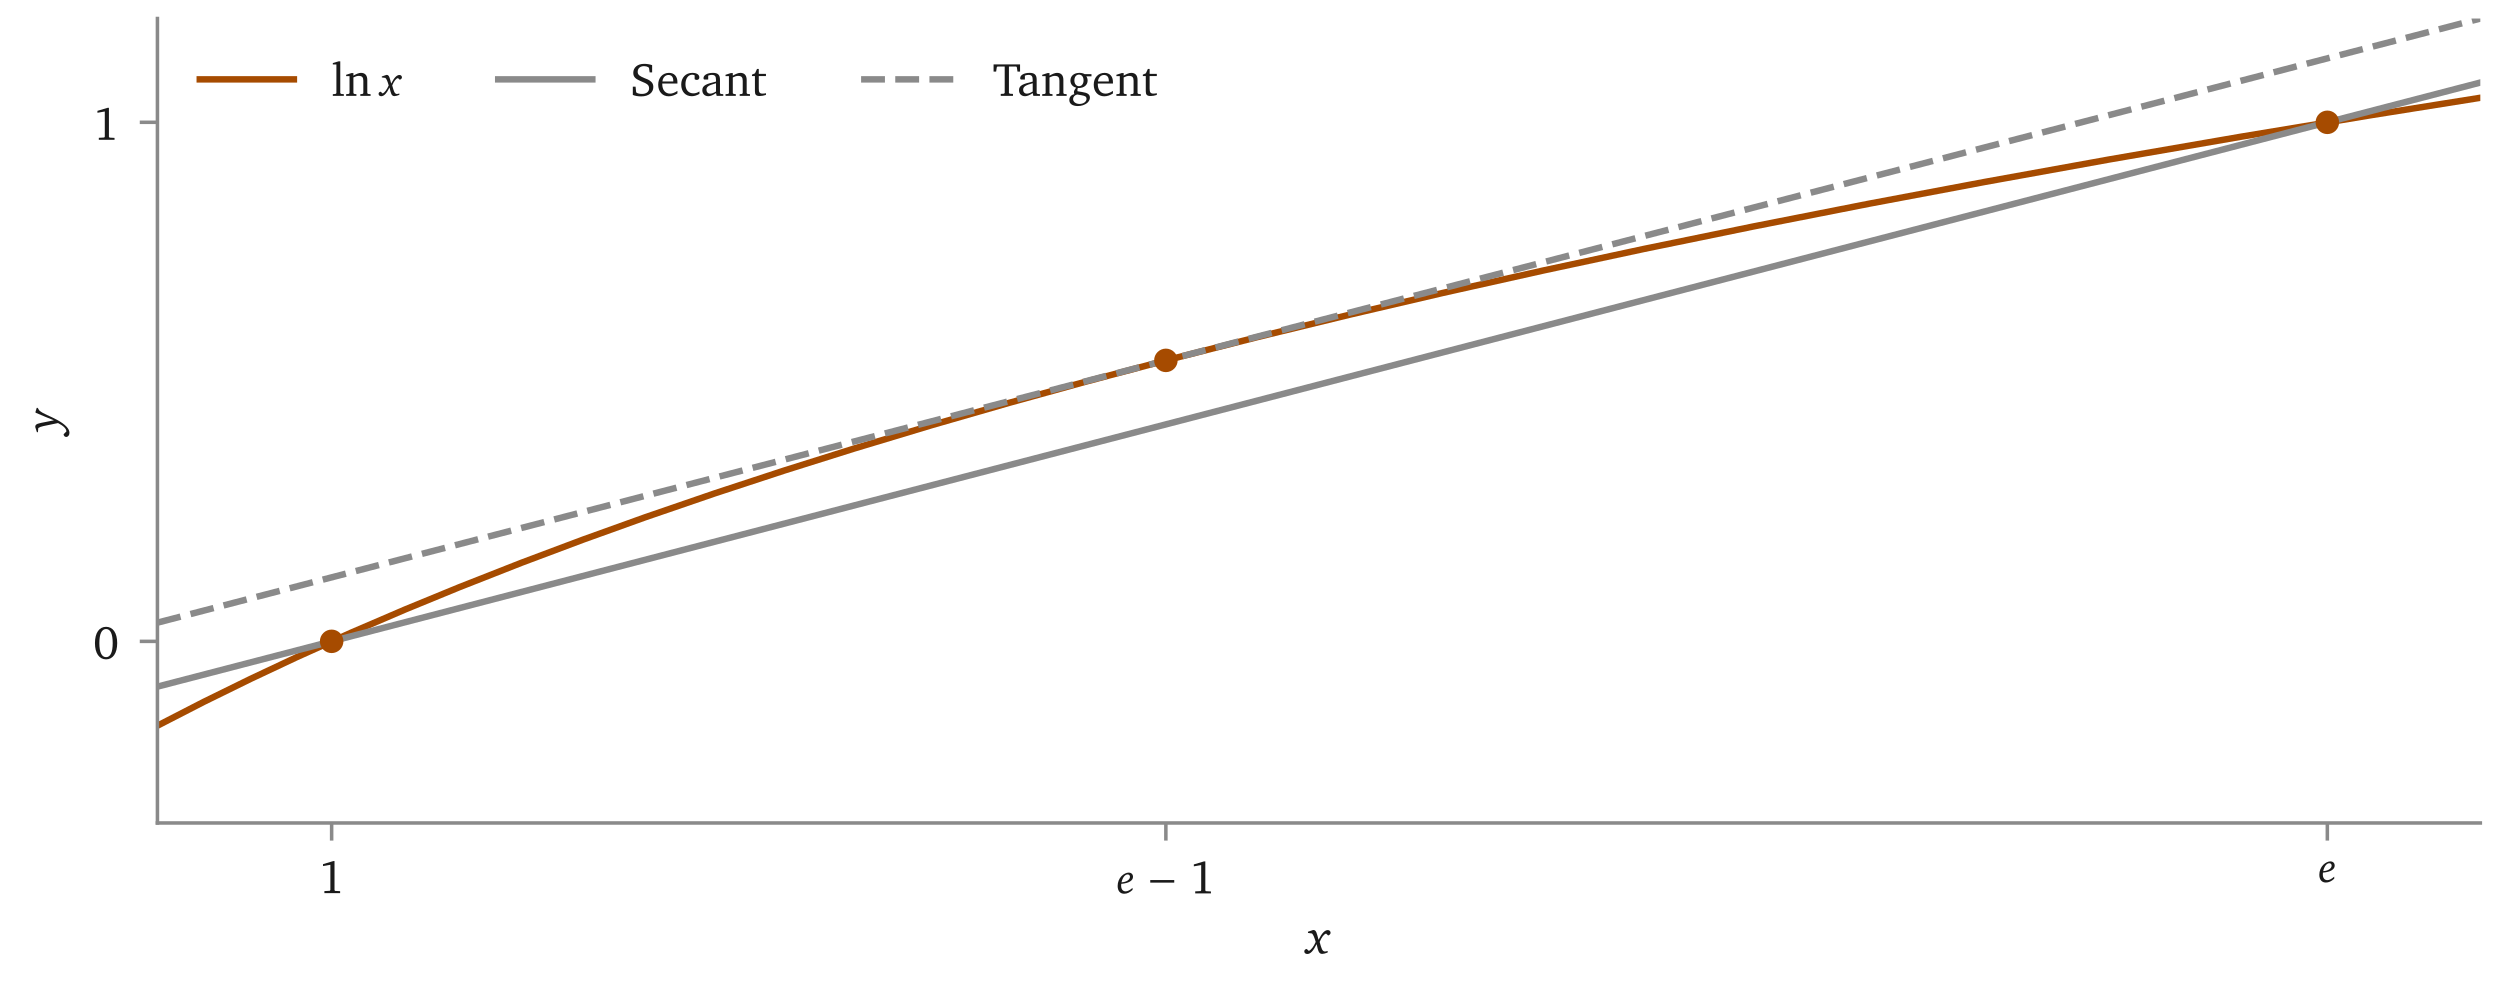
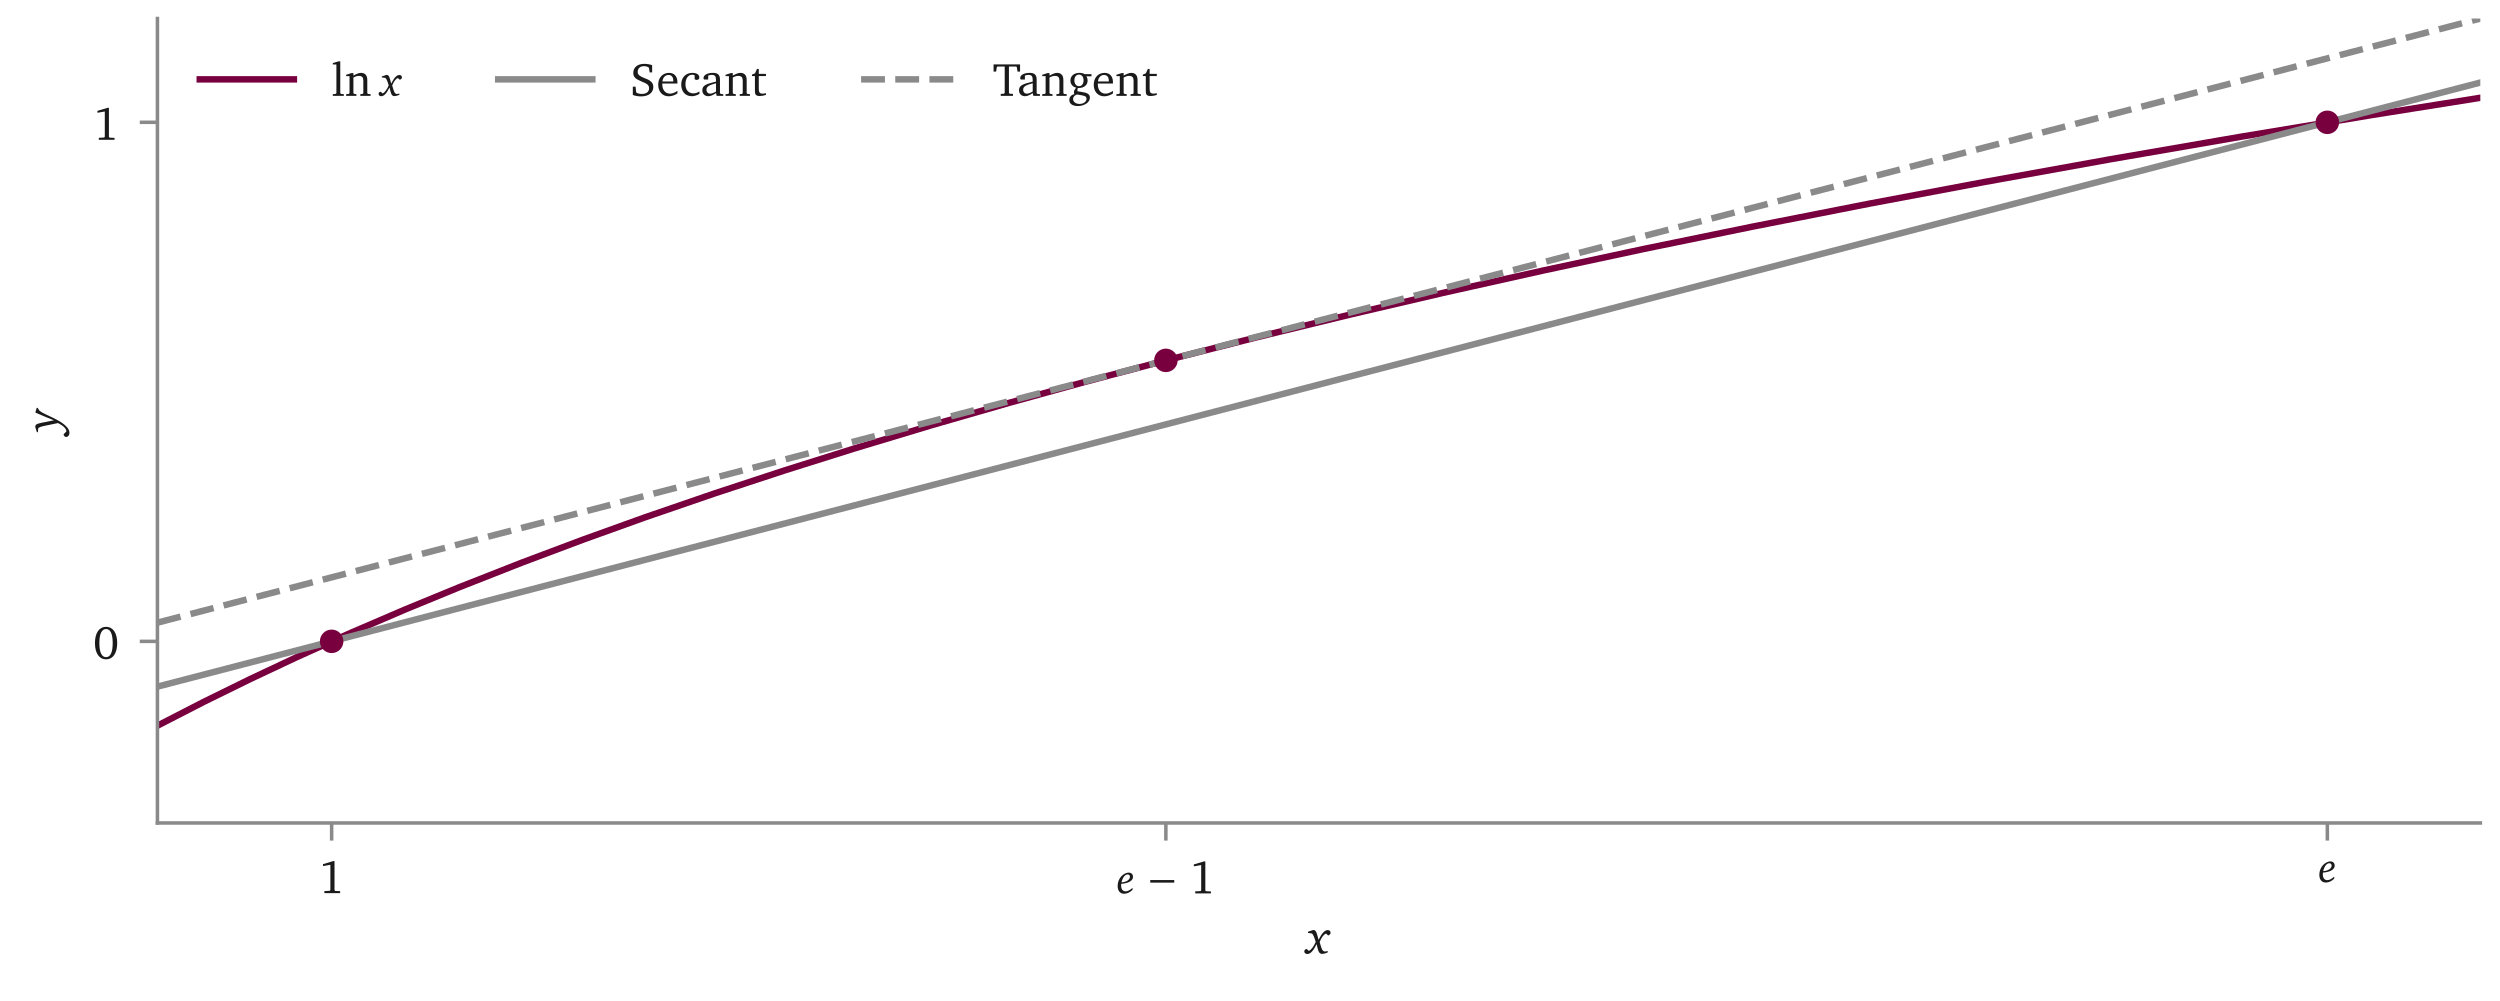
<svg xmlns="http://www.w3.org/2000/svg" xmlns:xlink="http://www.w3.org/1999/xlink" width="424.8pt" height="169.92pt" viewBox="0 0 424.8 169.92" version="1.2">
  <defs>
    <g>
      <symbol overflow="visible" id="glyph0-0">
        <path style="stroke:none;" d="M 0.391 0 L 3.578 0 L 3.578 -4.25 L 0.391 -4.25 Z M 0.797 -0.391 L 0.797 -3.844 L 3.188 -3.844 L 3.188 -0.391 Z M 0.797 -0.391 " />
      </symbol>
      <symbol overflow="visible" id="glyph0-1">
        <path style="stroke:none;" d="M 2.484 -5.438 L 0.75 -4.922 L 0.75 -4.594 L 2 -4.812 L 2 -0.531 L 1.906 -0.391 L 0.984 -0.344 L 0.984 0 L 3.656 0 L 3.656 -0.328 L 2.797 -0.375 L 2.703 -0.5 L 2.703 -5.438 Z M 2.484 -5.438 " />
      </symbol>
      <symbol overflow="visible" id="glyph0-2">
        <path style="stroke:none;" d="M 2.219 -5.438 C 1.078 -5.438 0.328 -4.438 0.328 -2.672 C 0.328 -0.922 1.078 0.094 2.219 0.094 C 3.359 0.094 4.109 -0.922 4.109 -2.672 C 4.109 -4.438 3.359 -5.438 2.219 -5.438 Z M 2.219 -5.062 C 2.953 -5.062 3.344 -4.25 3.344 -2.672 C 3.344 -1.094 2.953 -0.281 2.219 -0.281 C 1.484 -0.281 1.078 -1.094 1.078 -2.672 C 1.078 -4.25 1.484 -5.062 2.219 -5.062 Z M 2.219 -5.062 " />
      </symbol>
      <symbol overflow="visible" id="glyph0-3">
        <path style="stroke:none;" d="M 0.219 0 L 2.094 0 L 2.094 -0.281 L 1.641 -0.328 L 1.484 -0.453 L 1.484 -5.859 L 1.188 -5.859 L 0.219 -5.578 L 0.219 -5.328 L 0.828 -5.328 L 0.828 -0.453 L 0.688 -0.328 L 0.219 -0.281 Z M 0.219 0 " />
      </symbol>
      <symbol overflow="visible" id="glyph0-4">
        <path style="stroke:none;" d="M 0.234 0 L 1.984 0 L 1.984 -0.281 L 1.609 -0.328 L 1.469 -0.453 L 1.469 -3.125 C 1.812 -3.297 2.109 -3.391 2.359 -3.391 C 2.953 -3.391 3.156 -3.141 3.156 -2.562 L 3.156 -0.453 L 3.031 -0.328 L 2.641 -0.281 L 2.641 0 L 4.391 0 L 4.391 -0.281 L 3.953 -0.328 L 3.828 -0.453 L 3.828 -2.703 C 3.828 -3.5 3.438 -3.906 2.75 -3.906 C 2.406 -3.906 2 -3.734 1.469 -3.438 L 1.469 -3.875 L 1.156 -3.875 L 0.234 -3.578 L 0.234 -3.344 L 0.812 -3.344 L 0.812 -0.453 L 0.672 -0.328 L 0.234 -0.281 Z M 0.234 0 " />
      </symbol>
      <symbol overflow="visible" id="glyph0-5">
        <path style="stroke:none;" d="M 0.484 -0.156 C 0.844 0 1.344 0.094 1.906 0.094 C 3.188 0.094 3.969 -0.562 3.969 -1.5 C 3.969 -1.859 3.859 -2.156 3.625 -2.375 C 3.266 -2.734 2.828 -2.875 2.422 -3.031 C 1.688 -3.344 1.312 -3.547 1.312 -4.078 C 1.312 -4.656 1.719 -5.047 2.391 -5.047 C 2.672 -5.047 2.906 -4.984 3.109 -4.875 L 3.234 -4.734 L 3.344 -3.984 L 3.766 -3.984 L 3.766 -5.219 C 3.297 -5.375 2.844 -5.438 2.406 -5.438 C 1.281 -5.438 0.562 -4.812 0.562 -3.906 C 0.562 -3.141 1.031 -2.844 1.906 -2.469 C 2.781 -2.094 3.25 -1.938 3.25 -1.281 C 3.25 -0.719 2.812 -0.328 2.047 -0.328 C 1.688 -0.328 1.375 -0.391 1.141 -0.516 L 1.047 -0.641 L 0.953 -1.562 L 0.484 -1.562 Z M 0.484 -0.156 " />
      </symbol>
      <symbol overflow="visible" id="glyph0-6">
        <path style="stroke:none;" d="M 3.562 -0.844 C 3.109 -0.547 2.719 -0.375 2.312 -0.375 C 1.516 -0.375 0.984 -0.984 0.984 -2.016 L 0.984 -2.094 L 3.562 -2.094 C 3.562 -2.188 3.562 -2.266 3.562 -2.344 C 3.562 -3.328 3 -3.906 2.141 -3.906 C 1.062 -3.906 0.297 -3.094 0.297 -1.891 C 0.297 -0.719 1.016 0.078 2.078 0.078 C 2.578 0.078 3.094 -0.094 3.562 -0.406 Z M 2.859 -2.438 L 1.016 -2.438 C 1.062 -3.109 1.516 -3.547 2.031 -3.547 C 2.562 -3.547 2.859 -3.203 2.859 -2.562 Z M 2.859 -2.438 " />
      </symbol>
      <symbol overflow="visible" id="glyph0-7">
        <path style="stroke:none;" d="M 3.391 -0.328 L 3.391 -0.75 C 3.047 -0.531 2.719 -0.422 2.375 -0.422 C 1.547 -0.422 1.016 -1 1.016 -1.969 C 1.016 -2.984 1.5 -3.594 2.188 -3.594 C 2.328 -3.594 2.453 -3.547 2.578 -3.484 L 2.578 -2.828 C 2.688 -2.75 2.812 -2.703 2.938 -2.703 C 3.203 -2.703 3.375 -2.875 3.375 -3.125 C 3.375 -3.594 2.953 -3.906 2.188 -3.906 C 1.062 -3.906 0.297 -3.109 0.297 -1.922 C 0.297 -0.734 1 0.062 2.094 0.062 C 2.516 0.062 2.953 -0.078 3.391 -0.328 Z M 3.391 -0.328 " />
      </symbol>
      <symbol overflow="visible" id="glyph0-8">
        <path style="stroke:none;" d="M 2.656 -0.469 L 2.766 0 L 3.891 0 L 3.891 -0.281 L 3.469 -0.328 L 3.328 -0.453 L 3.328 -2.766 C 3.328 -3.562 2.969 -3.906 2.141 -3.906 C 1.125 -3.906 0.531 -3.5 0.531 -3.016 C 0.531 -2.828 0.594 -2.766 0.766 -2.766 L 1.328 -2.766 L 1.328 -3.438 C 1.531 -3.516 1.734 -3.562 1.922 -3.562 C 2.5 -3.562 2.656 -3.297 2.656 -2.672 L 2.656 -2.422 C 1.062 -2.031 0.328 -1.797 0.328 -0.969 C 0.328 -0.359 0.719 0.062 1.359 0.062 C 1.734 0.062 2.156 -0.125 2.656 -0.469 Z M 2.656 -0.734 C 2.266 -0.5 1.938 -0.375 1.672 -0.375 C 1.281 -0.375 1.031 -0.641 1.031 -1.031 C 1.031 -1.609 1.531 -1.828 2.656 -2.141 Z M 2.656 -0.734 " />
      </symbol>
      <symbol overflow="visible" id="glyph0-9">
        <path style="stroke:none;" d="M 0.703 -3.359 L 0.703 -0.781 C 0.703 -0.219 0.875 0.031 1.531 0.031 C 1.844 0.031 2.203 -0.031 2.578 -0.156 L 2.578 -0.453 C 2.391 -0.406 2.203 -0.375 2.031 -0.375 C 1.469 -0.375 1.359 -0.641 1.359 -1.25 L 1.359 -3.359 L 2.578 -3.359 L 2.578 -3.734 L 1.359 -3.734 L 1.359 -4.578 L 1.062 -4.578 L 0.719 -3.828 L 0.203 -3.609 L 0.203 -3.359 Z M 0.703 -3.359 " />
      </symbol>
      <symbol overflow="visible" id="glyph0-10">
        <path style="stroke:none;" d="M 0.125 -5.344 L 0.125 -4.125 L 0.562 -4.125 L 0.672 -4.859 L 0.781 -4.984 L 2.016 -4.984 L 2.016 -0.484 L 1.875 -0.359 L 1.344 -0.328 L 1.344 0 L 3.422 0 L 3.422 -0.328 L 2.891 -0.359 L 2.734 -0.484 L 2.734 -4.984 L 3.969 -4.984 L 4.078 -4.859 L 4.188 -4.125 L 4.625 -4.125 L 4.625 -5.344 Z M 0.125 -5.344 " />
      </symbol>
      <symbol overflow="visible" id="glyph0-11">
        <path style="stroke:none;" d="M 2.938 -3.688 C 2.641 -3.844 2.344 -3.906 2.047 -3.906 C 1.094 -3.906 0.5 -3.375 0.5 -2.594 C 0.5 -2 0.875 -1.531 1.484 -1.391 C 1.234 -1.094 1.094 -0.844 1.094 -0.641 C 1.094 -0.516 1.125 -0.391 1.172 -0.281 C 0.641 -0.188 0.312 0.203 0.312 0.703 C 0.312 1.344 0.844 1.734 1.766 1.734 C 2.359 1.734 2.922 1.547 3.344 1.219 C 3.656 0.953 3.812 0.609 3.812 0.312 C 3.812 -0.266 3.406 -0.516 2.469 -0.656 L 1.703 -0.781 C 1.688 -0.875 1.688 -0.938 1.688 -0.969 C 1.688 -1.094 1.719 -1.219 1.766 -1.328 L 1.906 -1.328 C 2.828 -1.328 3.422 -1.859 3.422 -2.578 C 3.422 -2.859 3.359 -3.078 3.203 -3.312 L 4.078 -3.312 L 4.078 -3.688 Z M 1.953 -3.609 C 2.422 -3.609 2.734 -3.234 2.734 -2.625 C 2.734 -2.031 2.422 -1.641 1.953 -1.641 C 1.5 -1.641 1.172 -2.031 1.172 -2.625 C 1.172 -3.234 1.5 -3.609 1.953 -3.609 Z M 1.641 -0.234 L 2.422 -0.094 C 2.969 0.016 3.234 0.094 3.234 0.531 C 3.234 0.969 2.75 1.375 2.047 1.375 C 1.391 1.375 0.953 1 0.953 0.547 C 0.953 0.188 1.203 -0.109 1.641 -0.234 Z M 1.641 -0.234 " />
      </symbol>
      <symbol overflow="visible" id="glyph1-0">
        <path style="stroke:none;" d="" />
      </symbol>
      <symbol overflow="visible" id="glyph1-1">
        <path style="stroke:none;" d="M 0.812 -1.875 C 1.016 -2.766 1.438 -3.219 1.859 -3.219 C 2.078 -3.219 2.25 -3.062 2.25 -2.828 C 2.25 -2.359 1.719 -1.922 0.812 -1.875 Z M 0.766 -1.625 C 2.078 -1.719 2.766 -2.188 2.766 -2.812 C 2.766 -3.25 2.484 -3.531 2.016 -3.531 C 1.656 -3.531 1.188 -3.312 0.812 -2.938 C 0.391 -2.5 0.156 -1.891 0.156 -1.266 C 0.156 -0.422 0.578 0.062 1.266 0.062 C 1.75 0.062 2.234 -0.156 2.688 -0.594 L 2.688 -0.938 C 2.25 -0.547 1.844 -0.344 1.516 -0.344 C 1.047 -0.344 0.75 -0.703 0.75 -1.297 C 0.75 -1.406 0.75 -1.531 0.766 -1.625 Z M 0.766 -1.625 " />
      </symbol>
      <symbol overflow="visible" id="glyph1-2">
        <path style="stroke:none;" d="M 0.953 -3.547 L 0.203 -3.297 L 0.203 -3.125 L 0.812 -3.047 C 1.016 -2.859 1.188 -2.438 1.375 -1.766 C 1.062 -1.047 0.688 -0.578 0.359 -0.391 L 0.016 -0.703 C -0.219 -0.672 -0.344 -0.531 -0.344 -0.344 C -0.344 -0.109 -0.172 0.062 0.109 0.062 C 0.594 0.062 1.031 -0.438 1.516 -1.422 C 1.75 -0.391 1.844 0.047 2.359 0.047 C 2.562 0.047 2.844 -0.031 3.188 -0.172 L 3.188 -0.391 C 3 -0.344 2.875 -0.312 2.797 -0.312 C 2.359 -0.312 2.25 -0.781 1.969 -1.766 C 2.281 -2.516 2.609 -2.938 2.953 -3.016 L 3.266 -2.734 C 3.5 -2.828 3.625 -2.969 3.625 -3.141 C 3.625 -3.375 3.438 -3.547 3.203 -3.547 C 2.734 -3.547 2.281 -3.062 1.797 -2.078 C 1.547 -3.078 1.453 -3.562 1.031 -3.562 C 1 -3.562 0.969 -3.547 0.953 -3.547 Z M 0.953 -3.547 " />
      </symbol>
      <symbol overflow="visible" id="glyph2-0">
        <path style="stroke:none;" d="" />
      </symbol>
      <symbol overflow="visible" id="glyph2-1">
        <path style="stroke:none;" d="M 4.578 -1.828 L 4.578 -2.266 L 0.5 -2.266 L 0.5 -1.828 Z M 4.578 -1.828 " />
      </symbol>
      <symbol overflow="visible" id="glyph3-0">
        <path style="stroke:none;" d="" />
      </symbol>
      <symbol overflow="visible" id="glyph3-1">
        <path style="stroke:none;" d="M 1.062 -4 L 0.234 -3.719 L 0.234 -3.516 L 0.922 -3.422 C 1.141 -3.219 1.328 -2.734 1.547 -1.984 C 1.203 -1.172 0.766 -0.641 0.391 -0.453 L 0.016 -0.797 C -0.234 -0.75 -0.391 -0.609 -0.391 -0.375 C -0.391 -0.109 -0.188 0.062 0.125 0.062 C 0.672 0.062 1.156 -0.484 1.703 -1.609 C 1.969 -0.438 2.078 0.047 2.656 0.047 C 2.875 0.047 3.188 -0.031 3.578 -0.188 L 3.578 -0.453 C 3.375 -0.391 3.234 -0.359 3.141 -0.359 C 2.641 -0.359 2.531 -0.875 2.219 -1.984 C 2.578 -2.828 2.938 -3.297 3.312 -3.406 L 3.672 -3.078 C 3.938 -3.188 4.078 -3.344 4.078 -3.547 C 4.078 -3.797 3.875 -4 3.609 -4 C 3.078 -4 2.578 -3.453 2.031 -2.344 C 1.734 -3.469 1.641 -4.016 1.156 -4.016 C 1.125 -4.016 1.094 -4 1.062 -4 Z M 1.062 -4 " />
      </symbol>
      <symbol overflow="visible" id="glyph4-0">
        <path style="stroke:none;" d="" />
      </symbol>
      <symbol overflow="visible" id="glyph4-1">
        <path style="stroke:none;" d="M -4 -0.688 L -3.734 0.125 L -3.562 0.125 L -3.5 -0.578 C -3.297 -0.719 -3.016 -0.828 -2.641 -0.906 L -0.156 -1.422 L -0.172 -1.438 C 0.766 -0.953 1.25 -0.5 1.281 0 L 0.797 0.484 C 0.828 0.766 1.016 0.938 1.25 0.938 C 1.547 0.938 1.797 0.641 1.797 0.234 C 1.797 -0.453 1.094 -1.203 -0.281 -1.953 C -1.516 -2.641 -2.672 -2.969 -3.344 -3.578 L -3.594 -4 L -3.766 -4 L -3.969 -3.344 L -3.969 -3.188 C -2.766 -2.672 -1.719 -2.234 -0.844 -1.891 L -2.234 -1.609 C -3.438 -1.375 -4.016 -1.312 -4.016 -0.797 C -4.016 -0.766 -4.016 -0.719 -4 -0.688 Z M -4 -0.688 " />
      </symbol>
    </g>
    <clipPath id="clip1">
      <path d="M 26.75 15 L 421.457 15 L 421.457 125 L 26.75 125 Z M 26.75 15 " />
    </clipPath>
    <clipPath id="clip2">
      <path d="M 26.75 13 L 421.457 13 L 421.457 118 L 26.75 118 Z M 26.75 13 " />
    </clipPath>
    <clipPath id="clip3">
      <path d="M 26.75 3.145 L 421.457 3.145 L 421.457 107 L 26.75 107 Z M 26.75 3.145 " />
    </clipPath>
  </defs>
  <g id="surface1">
    <path style="fill:none;stroke-width:0.6;stroke-linecap:butt;stroke-linejoin:round;stroke:rgb(54.117%,54.117%,54.117%);stroke-opacity:1;stroke-miterlimit:10;" d="M -0 0.001 L -0 -3 " transform="matrix(0.999529,0,0,-0.999529,56.35163,139.8413)" />
    <g style="fill:rgb(10.196%,10.196%,10.196%);fill-opacity:1;">
      <use xlink:href="#glyph0-1" x="54.137" y="151.756" />
    </g>
    <path style="fill:none;stroke-width:0.6;stroke-linecap:butt;stroke-linejoin:round;stroke:rgb(54.117%,54.117%,54.117%);stroke-opacity:1;stroke-miterlimit:10;" d="M -0.002 0.001 L -0.002 -3 " transform="matrix(0.999529,0,0,-0.999529,198.107,139.8413)" />
    <g style="fill:rgb(10.196%,10.196%,10.196%);fill-opacity:1;">
      <use xlink:href="#glyph1-1" x="189.754" y="151.804" />
    </g>
    <g style="fill:rgb(10.196%,10.196%,10.196%);fill-opacity:1;">
      <use xlink:href="#glyph2-1" x="194.95" y="151.804" />
    </g>
    <g style="fill:rgb(10.196%,10.196%,10.196%);fill-opacity:1;">
      <use xlink:href="#glyph0-1" x="202.106" y="151.804" />
    </g>
    <path style="fill:none;stroke-width:0.6;stroke-linecap:butt;stroke-linejoin:round;stroke:rgb(54.117%,54.117%,54.117%);stroke-opacity:1;stroke-miterlimit:10;" d="M -0.001 0.001 L -0.001 -3 " transform="matrix(0.999529,0,0,-0.999529,395.4619,139.8413)" />
    <g style="fill:rgb(10.196%,10.196%,10.196%);fill-opacity:1;">
      <use xlink:href="#glyph1-1" x="393.944" y="149.899" />
    </g>
    <g style="fill:rgb(10.196%,10.196%,10.196%);fill-opacity:1;">
      <use xlink:href="#glyph3-1" x="222.016" y="162.039" />
    </g>
    <path style="fill:none;stroke-width:0.6;stroke-linecap:butt;stroke-linejoin:round;stroke:rgb(54.117%,54.117%,54.117%);stroke-opacity:1;stroke-miterlimit:10;" d="M 0.002 -0.001 L -3 -0.001 " transform="matrix(0.999529,0,0,-0.999529,26.74823,108.9751)" />
    <g style="fill:rgb(10.196%,10.196%,10.196%);fill-opacity:1;">
      <use xlink:href="#glyph0-2" x="15.806" y="111.946" />
    </g>
    <path style="fill:none;stroke-width:0.6;stroke-linecap:butt;stroke-linejoin:round;stroke:rgb(54.117%,54.117%,54.117%);stroke-opacity:1;stroke-miterlimit:10;" d="M 0.002 -0.001 L -3 -0.001 " transform="matrix(0.999529,0,0,-0.999529,26.74823,20.78429)" />
    <g style="fill:rgb(10.196%,10.196%,10.196%);fill-opacity:1;">
      <use xlink:href="#glyph0-1" x="15.806" y="23.757" />
    </g>
    <g style="fill:rgb(10.196%,10.196%,10.196%);fill-opacity:1;">
      <use xlink:href="#glyph4-1" x="10.005" y="73.309" />
    </g>
    <g clip-path="url(#clip1)" clip-rule="nonzero">
-       <path style="fill:none;stroke-width:1.1;stroke-linecap:square;stroke-linejoin:round;stroke:rgb(65.097%,29.41%,0%);stroke-opacity:1;stroke-miterlimit:10;" d="M 26.763 46.553 L 34.661 50.614 L 42.559 54.491 L 50.453 58.207 L 59.669 62.354 L 68.884 66.313 L 78.099 70.1 L 88.628 74.242 L 99.16 78.197 L 109.688 81.984 L 121.534 86.056 L 133.383 89.949 L 145.228 93.677 L 158.391 97.644 L 171.557 101.439 L 184.72 105.077 L 199.199 108.915 L 213.679 112.592 L 229.475 116.434 L 245.268 120.119 L 262.381 123.941 L 279.495 127.607 L 297.921 131.39 L 317.665 135.275 L 337.413 138.991 L 358.473 142.794 L 380.851 146.659 L 403.225 150.364 L 421.655 153.299 " transform="matrix(0.999529,0,0,-0.999529,0,169.84)" />
+       <path style="fill:none;stroke-width:1.1;stroke-linecap:square;stroke-linejoin:round;stroke:rgb(47.057%,0%,24.704%);stroke-opacity:1;stroke-miterlimit:10;" d="M 26.763 46.553 L 34.661 50.614 L 42.559 54.491 L 50.453 58.207 L 59.669 62.354 L 68.884 66.313 L 78.099 70.1 L 88.628 74.242 L 99.16 78.197 L 109.688 81.984 L 121.534 86.056 L 133.383 89.949 L 145.228 93.677 L 158.391 97.644 L 171.557 101.439 L 184.72 105.077 L 199.199 108.915 L 213.679 112.592 L 229.475 116.434 L 245.268 120.119 L 262.381 123.941 L 279.495 127.607 L 297.921 131.39 L 317.665 135.275 L 337.413 138.991 L 358.473 142.794 L 380.851 146.659 L 403.225 150.364 L 421.655 153.299 " transform="matrix(0.999529,0,0,-0.999529,0,169.84)" />
    </g>
    <g clip-path="url(#clip2)" clip-rule="nonzero">
      <path style="fill:none;stroke-width:1.1;stroke-linecap:square;stroke-linejoin:round;stroke:rgb(54.117%,54.117%,54.117%);stroke-opacity:1;stroke-miterlimit:10;" d="M 26.763 53.193 L 421.655 155.89 " transform="matrix(0.999529,0,0,-0.999529,0,169.84)" />
    </g>
    <g clip-path="url(#clip3)" clip-rule="nonzero">
      <path style="fill:none;stroke-width:1.1;stroke-linecap:butt;stroke-linejoin:round;stroke:rgb(54.117%,54.117%,54.117%);stroke-opacity:1;stroke-dasharray:4.055,1.753;stroke-miterlimit:10;" d="M 26.763 64.069 L 421.655 166.766 " transform="matrix(0.999529,0,0,-0.999529,0,169.84)" />
    </g>
-     <path style="fill-rule:nonzero;fill:rgb(65.097%,29.41%,0%);fill-opacity:1;stroke-width:1;stroke-linecap:butt;stroke-linejoin:round;stroke:rgb(65.097%,29.41%,0%);stroke-opacity:1;stroke-miterlimit:10;" d="M -0 -1.498 C 0.399 -1.498 0.778 -1.342 1.059 -1.061 C 1.34 -0.779 1.501 -0.396 1.501 -0.001 C 1.501 0.397 1.34 0.78 1.059 1.062 C 0.778 1.343 0.399 1.499 -0 1.499 C -0.399 1.499 -0.778 1.343 -1.059 1.062 C -1.341 0.78 -1.501 0.397 -1.501 -0.001 C -1.501 -0.396 -1.341 -0.779 -1.059 -1.061 C -0.778 -1.342 -0.399 -1.498 -0 -1.498 Z M -0 -1.498 " transform="matrix(0.999529,0,0,-0.999529,56.35163,108.9751)" />
-     <path style="fill-rule:nonzero;fill:rgb(65.097%,29.41%,0%);fill-opacity:1;stroke-width:1;stroke-linecap:butt;stroke-linejoin:round;stroke:rgb(65.097%,29.41%,0%);stroke-opacity:1;stroke-miterlimit:10;" d="M -0.001 -1.502 C 0.398 -1.502 0.781 -1.341 1.062 -1.06 C 1.34 -0.779 1.5 -0.399 1.5 -0.001 C 1.5 0.398 1.34 0.781 1.062 1.062 C 0.781 1.34 0.398 1.5 -0.001 1.5 C -0.4 1.5 -0.779 1.34 -1.06 1.062 C -1.341 0.781 -1.498 0.398 -1.498 -0.001 C -1.498 -0.399 -1.341 -0.779 -1.06 -1.06 C -0.779 -1.341 -0.4 -1.502 -0.001 -1.502 Z M -0.001 -1.502 " transform="matrix(0.999529,0,0,-0.999529,395.4619,20.78429)" />
-     <path style="fill-rule:nonzero;fill:rgb(65.097%,29.41%,0%);fill-opacity:1;stroke-width:1;stroke-linecap:butt;stroke-linejoin:round;stroke:rgb(65.097%,29.41%,0%);stroke-opacity:1;stroke-miterlimit:10;" d="M -0.002 -1.5 C 0.397 -1.5 0.78 -1.34 1.061 -1.058 C 1.343 -0.777 1.499 -0.398 1.499 0.001 C 1.499 0.399 1.343 0.778 1.061 1.06 C 0.78 1.341 0.397 1.501 -0.002 1.501 C -0.396 1.501 -0.779 1.341 -1.061 1.06 C -1.342 0.778 -1.498 0.399 -1.498 0.001 C -1.498 -0.398 -1.342 -0.777 -1.061 -1.058 C -0.779 -1.34 -0.396 -1.5 -0.002 -1.5 Z M -0.002 -1.5 " transform="matrix(0.999529,0,0,-0.999529,198.107,61.235)" />
+     <path style="fill-rule:nonzero;fill:rgb(47.057%,0%,24.704%);fill-opacity:1;stroke-width:1;stroke-linecap:butt;stroke-linejoin:round;stroke:rgb(47.057%,0%,24.704%);stroke-opacity:1;stroke-miterlimit:10;" d="M -0 -1.498 C 0.399 -1.498 0.778 -1.342 1.059 -1.061 C 1.34 -0.779 1.501 -0.396 1.501 -0.001 C 1.501 0.397 1.34 0.78 1.059 1.062 C 0.778 1.343 0.399 1.499 -0 1.499 C -0.399 1.499 -0.778 1.343 -1.059 1.062 C -1.341 0.78 -1.501 0.397 -1.501 -0.001 C -1.501 -0.396 -1.341 -0.779 -1.059 -1.061 C -0.778 -1.342 -0.399 -1.498 -0 -1.498 Z M -0 -1.498 " transform="matrix(0.999529,0,0,-0.999529,56.35163,108.9751)" />
+     <path style="fill-rule:nonzero;fill:rgb(47.057%,0%,24.704%);fill-opacity:1;stroke-width:1;stroke-linecap:butt;stroke-linejoin:round;stroke:rgb(47.057%,0%,24.704%);stroke-opacity:1;stroke-miterlimit:10;" d="M -0.001 -1.502 C 0.398 -1.502 0.781 -1.341 1.062 -1.06 C 1.34 -0.779 1.5 -0.399 1.5 -0.001 C 1.5 0.398 1.34 0.781 1.062 1.062 C 0.781 1.34 0.398 1.5 -0.001 1.5 C -0.4 1.5 -0.779 1.34 -1.06 1.062 C -1.341 0.781 -1.498 0.398 -1.498 -0.001 C -1.498 -0.399 -1.341 -0.779 -1.06 -1.06 C -0.779 -1.341 -0.4 -1.502 -0.001 -1.502 Z M -0.001 -1.502 " transform="matrix(0.999529,0,0,-0.999529,395.4619,20.78429)" />
+     <path style="fill-rule:nonzero;fill:rgb(47.057%,0%,24.704%);fill-opacity:1;stroke-width:1;stroke-linecap:butt;stroke-linejoin:round;stroke:rgb(47.057%,0%,24.704%);stroke-opacity:1;stroke-miterlimit:10;" d="M -0.002 -1.5 C 0.397 -1.5 0.78 -1.34 1.061 -1.058 C 1.343 -0.777 1.499 -0.398 1.499 0.001 C 1.499 0.399 1.343 0.778 1.061 1.06 C 0.78 1.341 0.397 1.501 -0.002 1.501 C -0.396 1.501 -0.779 1.341 -1.061 1.06 C -1.342 0.778 -1.498 0.399 -1.498 0.001 C -1.498 -0.398 -1.342 -0.777 -1.061 -1.058 C -0.779 -1.34 -0.396 -1.5 -0.002 -1.5 Z M -0.002 -1.5 " transform="matrix(0.999529,0,0,-0.999529,198.107,61.235)" />
    <path style="fill:none;stroke-width:0.6;stroke-linecap:square;stroke-linejoin:miter;stroke:rgb(54.117%,54.117%,54.117%);stroke-opacity:1;stroke-miterlimit:10;" d="M 26.763 30.014 L 26.763 166.774 " transform="matrix(0.999529,0,0,-0.999529,0,169.84)" />
    <path style="fill:none;stroke-width:0.6;stroke-linecap:square;stroke-linejoin:miter;stroke:rgb(54.117%,54.117%,54.117%);stroke-opacity:1;stroke-miterlimit:10;" d="M 26.763 30.014 L 421.655 30.014 " transform="matrix(0.999529,0,0,-0.999529,0,169.84)" />
-     <path style="fill:none;stroke-width:1.1;stroke-linecap:square;stroke-linejoin:round;stroke:rgb(65.097%,29.41%,0%);stroke-opacity:1;stroke-miterlimit:10;" d="M 33.961 156.429 L 49.961 156.429 " transform="matrix(0.999529,0,0,-0.999529,0,169.84)" />
+     <path style="fill:none;stroke-width:1.1;stroke-linecap:square;stroke-linejoin:round;stroke:rgb(47.057%,0%,24.704%);stroke-opacity:1;stroke-miterlimit:10;" d="M 33.961 156.429 L 49.961 156.429 " transform="matrix(0.999529,0,0,-0.999529,0,169.84)" />
    <g style="fill:rgb(10.196%,10.196%,10.196%);fill-opacity:1;">
      <use xlink:href="#glyph0-3" x="56.334" y="16.286" />
      <use xlink:href="#glyph0-4" x="58.581" y="16.286" />
    </g>
    <g style="fill:rgb(10.196%,10.196%,10.196%);fill-opacity:1;">
      <use xlink:href="#glyph1-2" x="64.673" y="16.286" />
    </g>
    <path style="fill:none;stroke-width:1.1;stroke-linecap:square;stroke-linejoin:round;stroke:rgb(54.117%,54.117%,54.117%);stroke-opacity:1;stroke-miterlimit:10;" d="M 84.696 156.429 L 100.696 156.429 " transform="matrix(0.999529,0,0,-0.999529,0,169.84)" />
    <g style="fill:rgb(10.196%,10.196%,10.196%);fill-opacity:1;">
      <use xlink:href="#glyph0-5" x="107.044" y="16.286" />
    </g>
    <g style="fill:rgb(10.196%,10.196%,10.196%);fill-opacity:1;">
      <use xlink:href="#glyph0-6" x="111.545" y="16.286" />
      <use xlink:href="#glyph0-7" x="115.456" y="16.286" />
      <use xlink:href="#glyph0-8" x="119.009" y="16.286" />
      <use xlink:href="#glyph0-4" x="123.048" y="16.286" />
      <use xlink:href="#glyph0-9" x="127.573" y="16.286" />
    </g>
    <path style="fill:none;stroke-width:1.1;stroke-linecap:butt;stroke-linejoin:round;stroke:rgb(54.117%,54.117%,54.117%);stroke-opacity:1;stroke-dasharray:4.055,1.753;stroke-miterlimit:10;" d="M 146.385 156.429 L 162.385 156.429 " transform="matrix(0.999529,0,0,-0.999529,0,169.84)" />
    <g style="fill:rgb(10.196%,10.196%,10.196%);fill-opacity:1;">
      <use xlink:href="#glyph0-10" x="168.703" y="16.286" />
    </g>
    <g style="fill:rgb(10.196%,10.196%,10.196%);fill-opacity:1;">
      <use xlink:href="#glyph0-8" x="172.821" y="16.286" />
      <use xlink:href="#glyph0-4" x="176.86" y="16.286" />
      <use xlink:href="#glyph0-11" x="181.385" y="16.286" />
      <use xlink:href="#glyph0-6" x="185.551" y="16.286" />
      <use xlink:href="#glyph0-4" x="189.463" y="16.286" />
      <use xlink:href="#glyph0-9" x="193.988" y="16.286" />
    </g>
  </g>
</svg>
